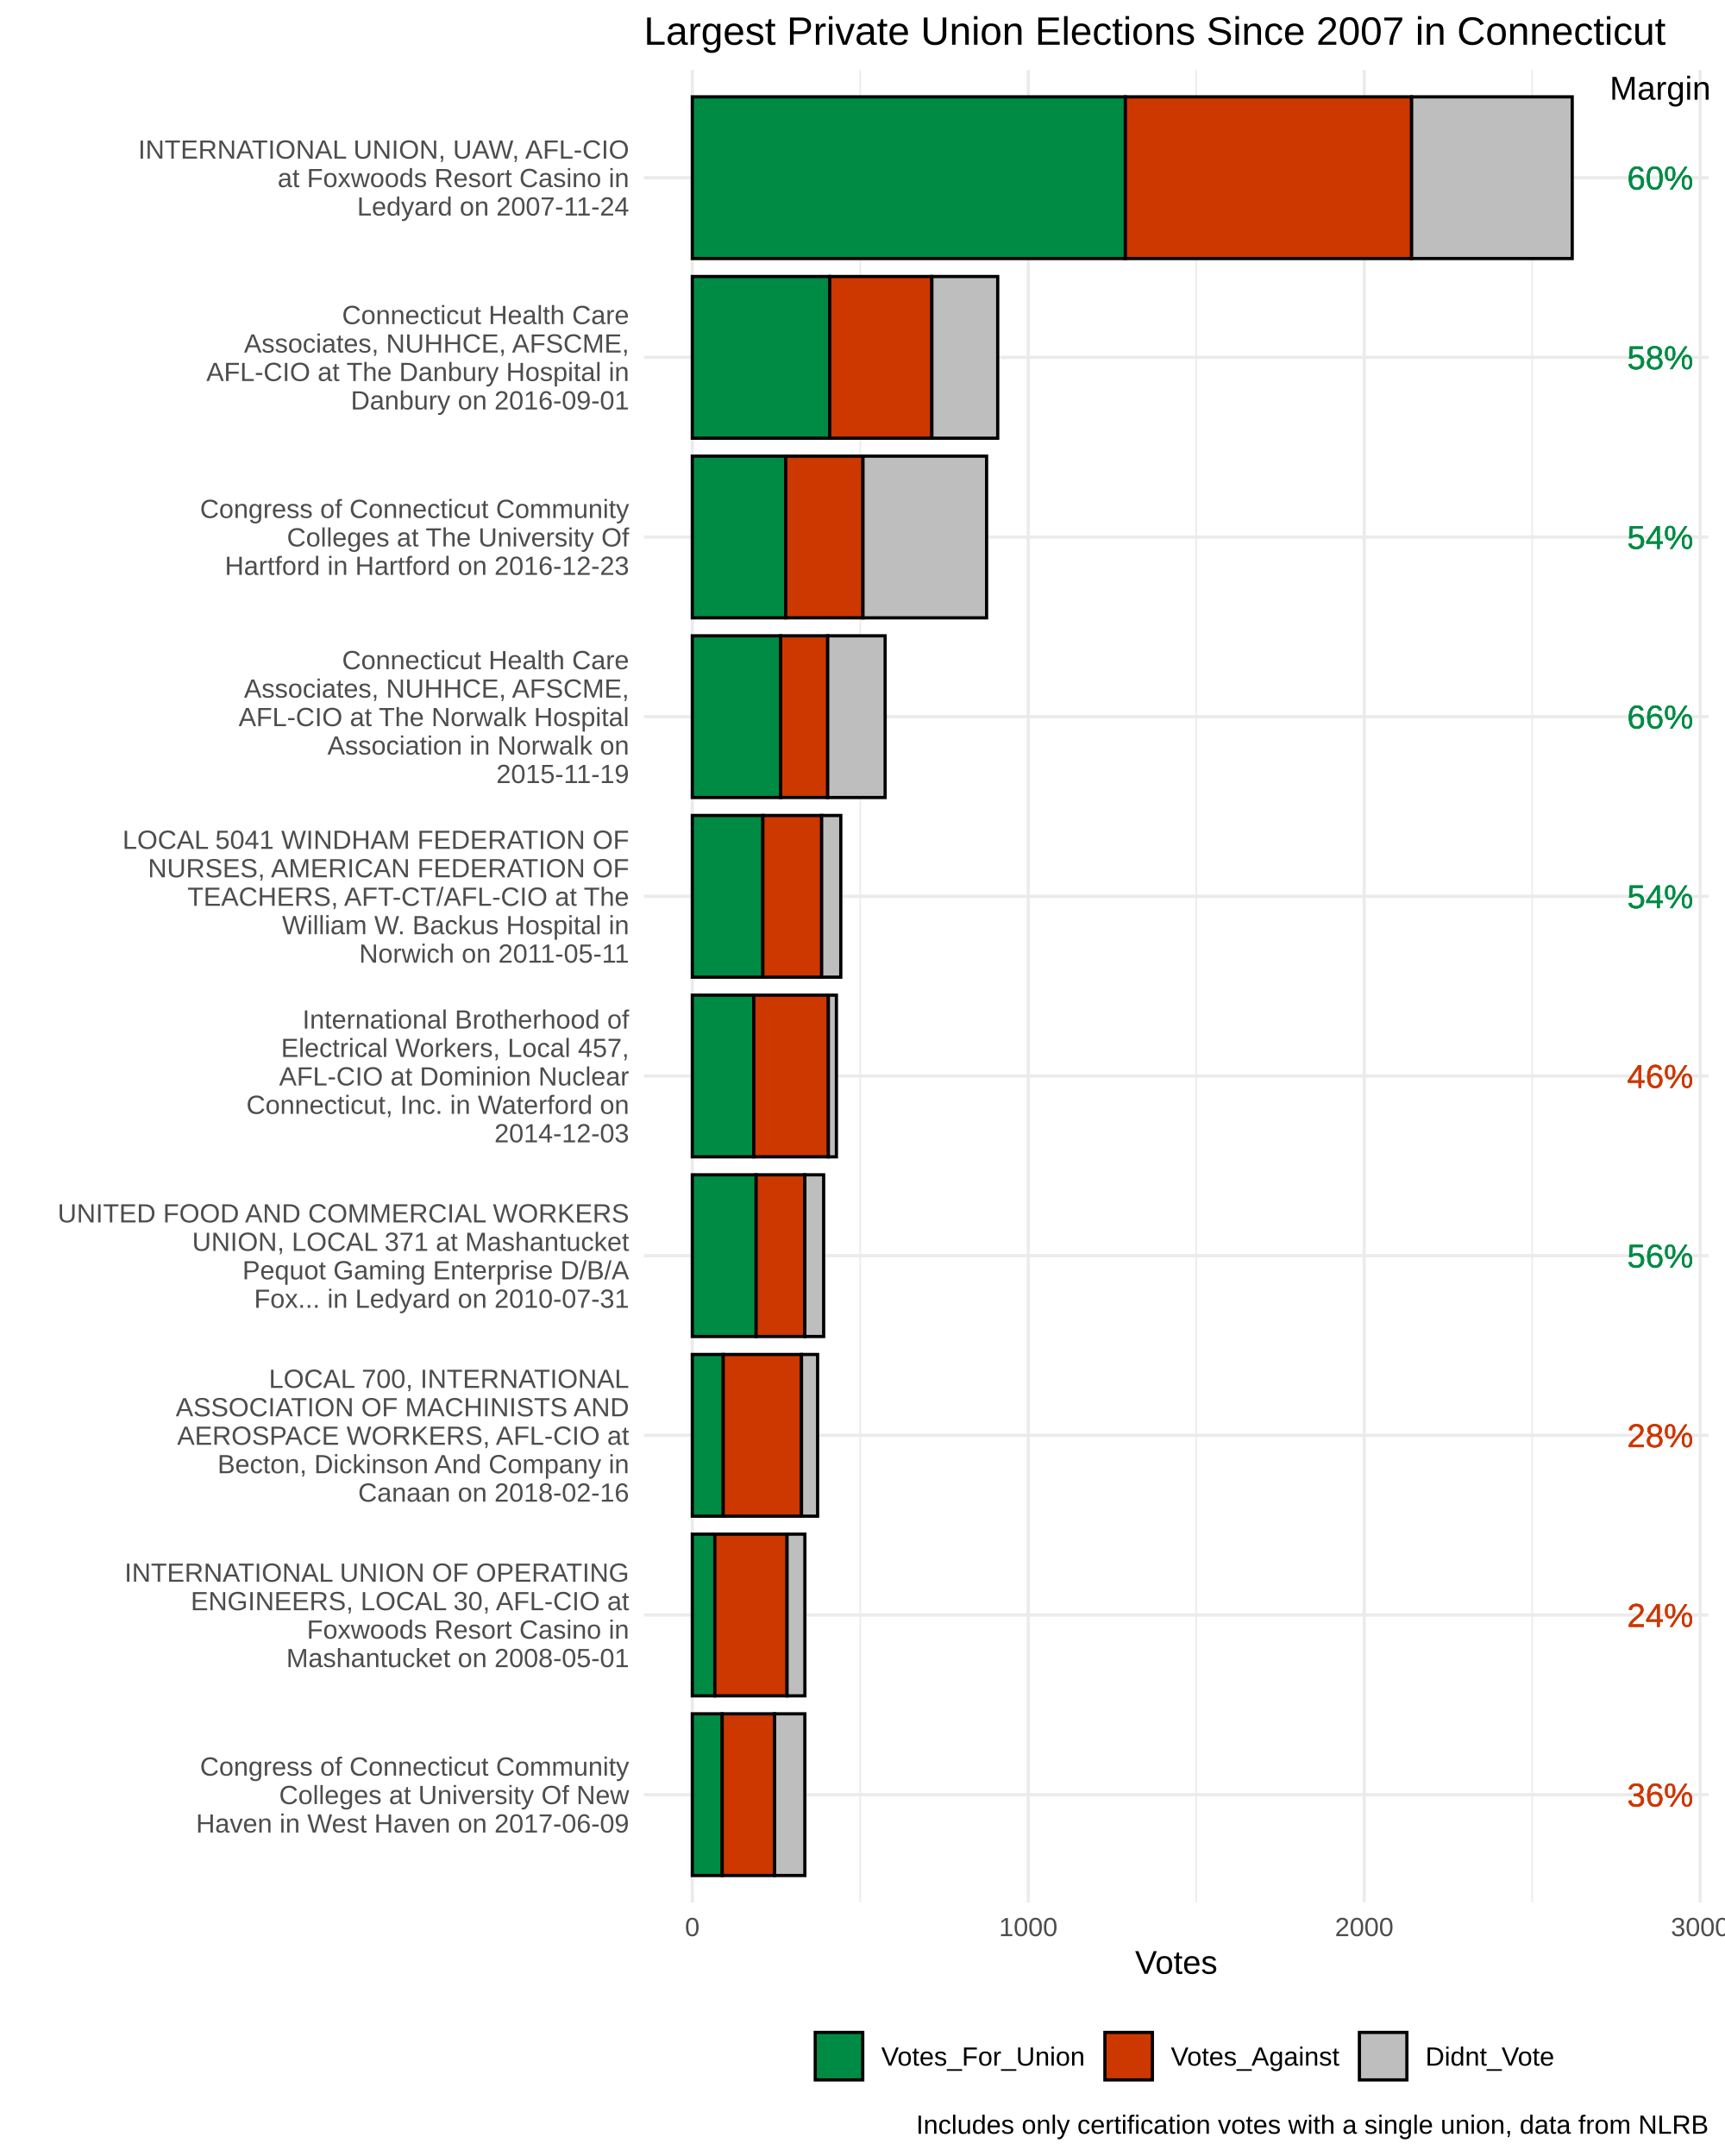
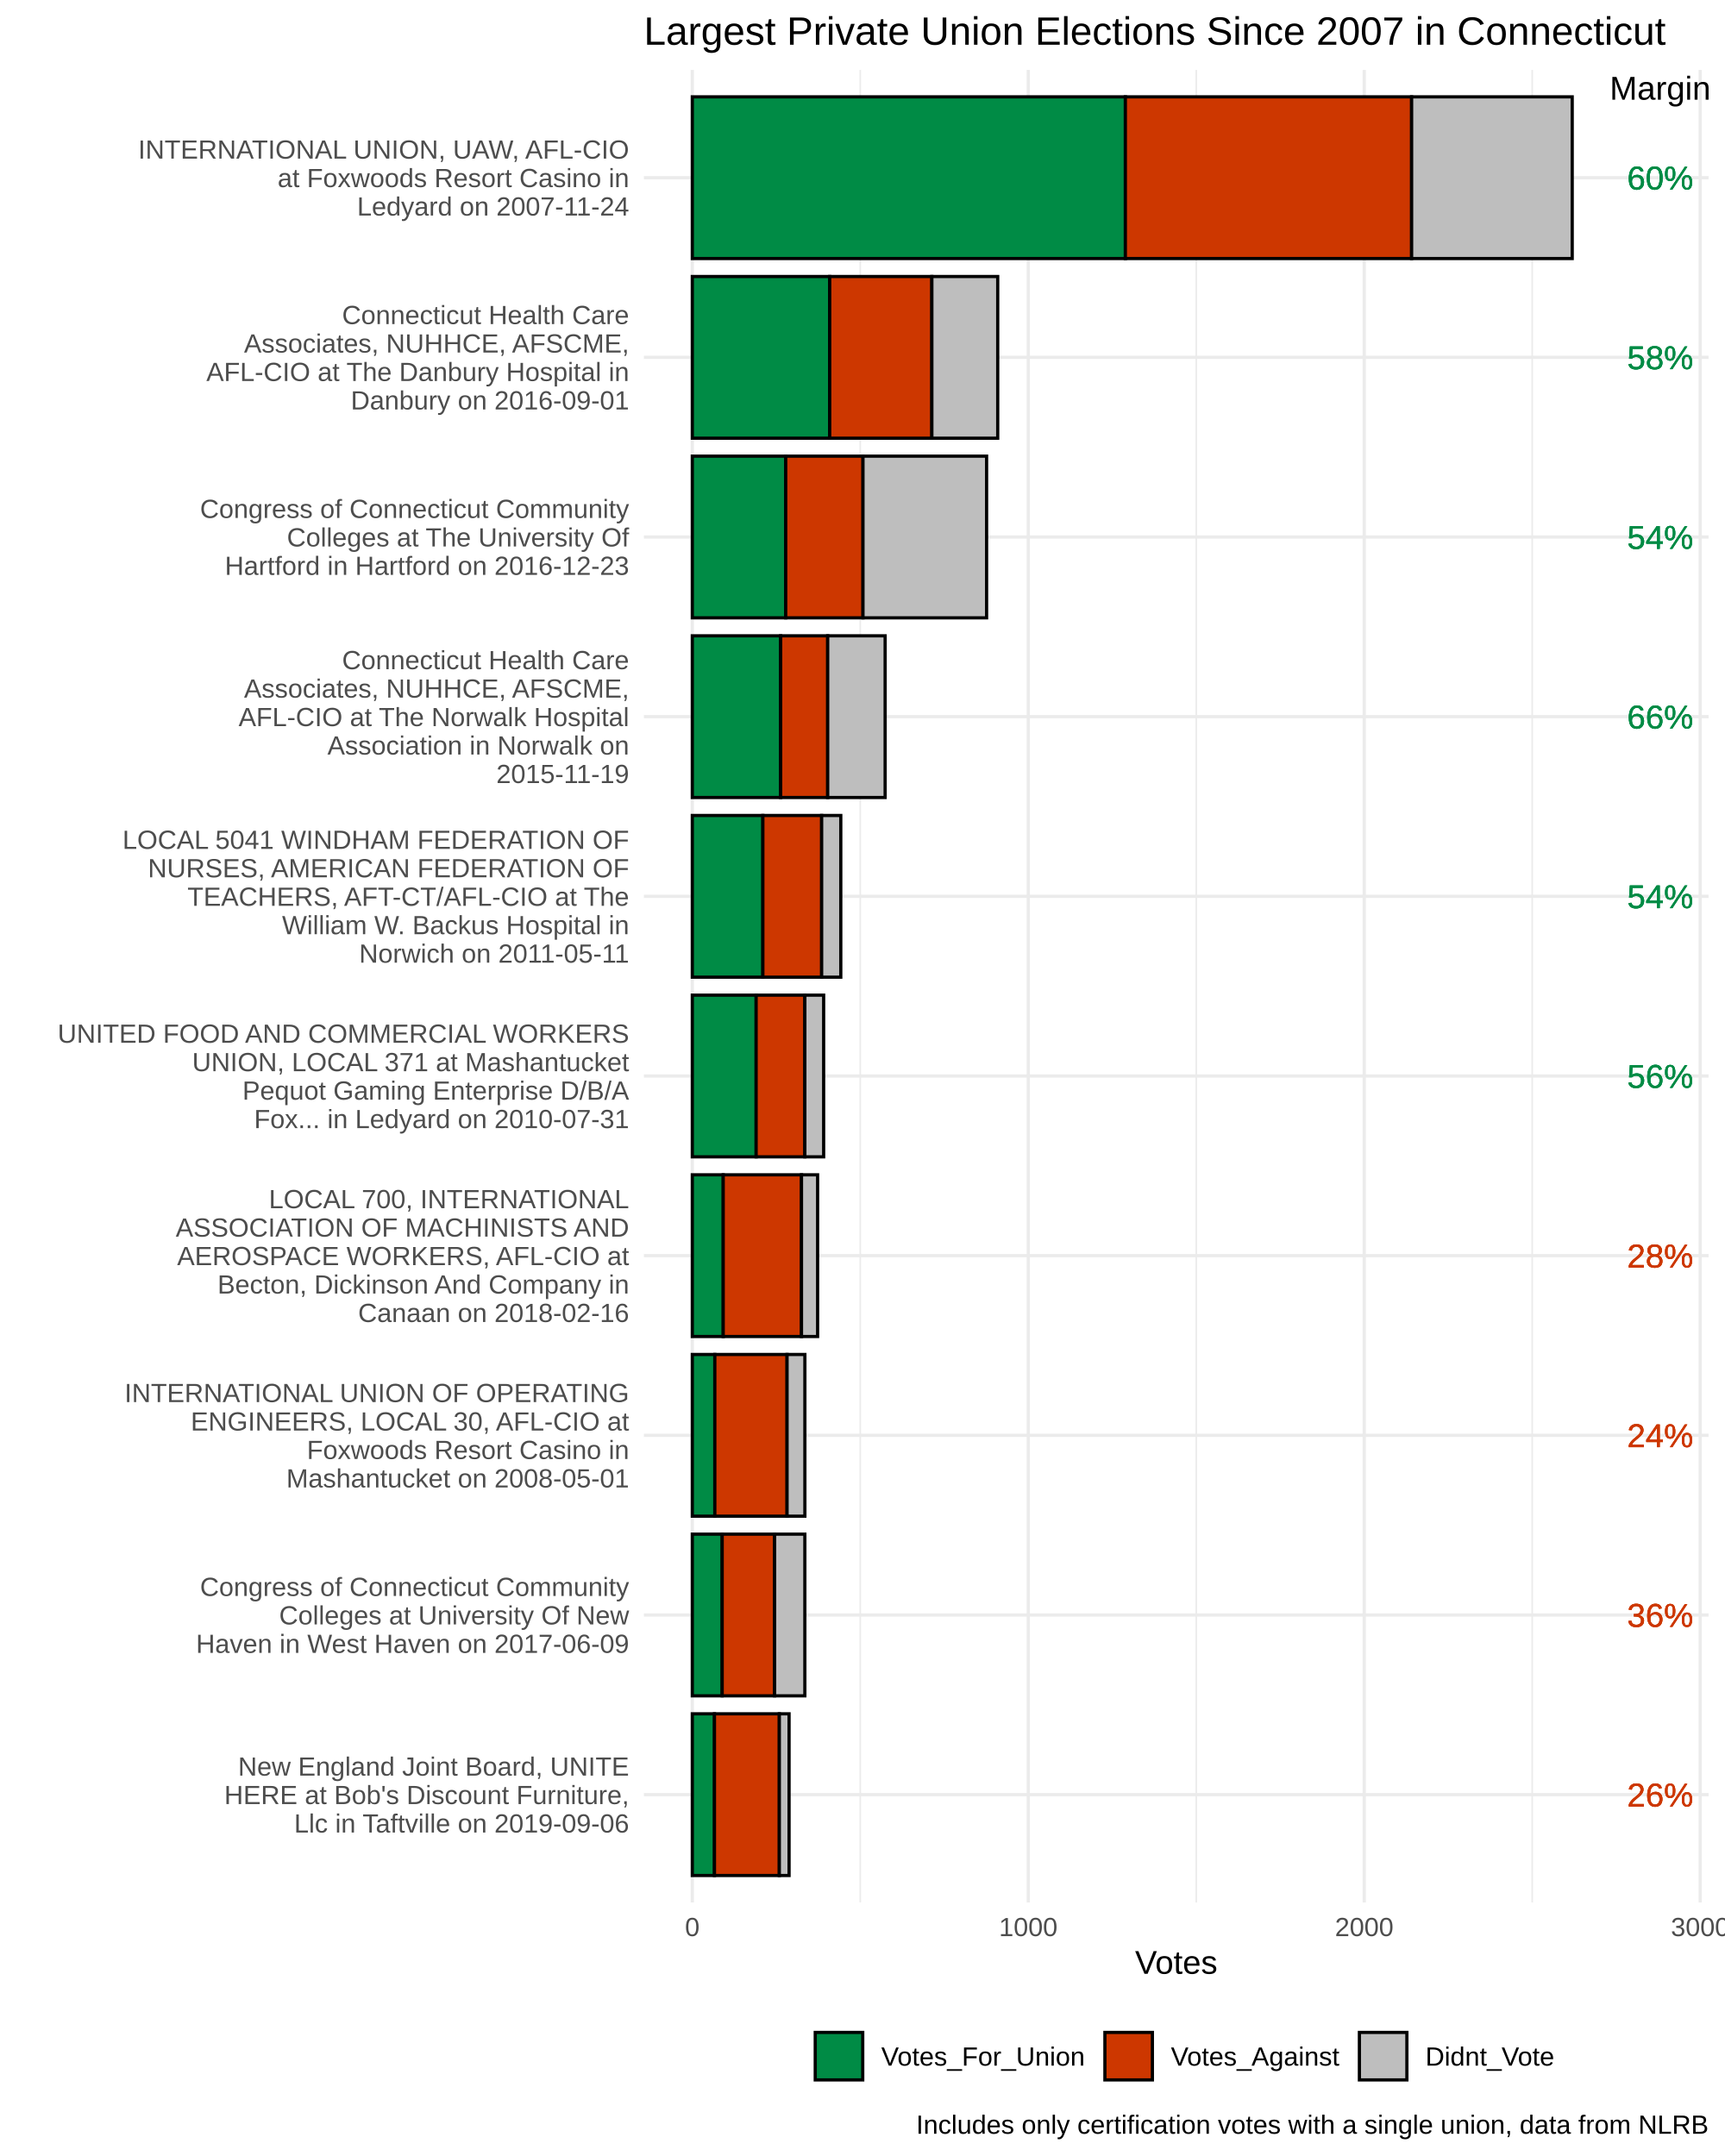
<svg xmlns="http://www.w3.org/2000/svg" class="svglite" width="576.00pt" height="720.00pt" viewBox="0 0 576.00 720.00">
  <defs>
    <style type="text/css">
    .svglite line, .svglite polyline, .svglite polygon, .svglite path, .svglite rect, .svglite circle {
      fill: none;
      stroke: #000000;
      stroke-linecap: round;
      stroke-linejoin: round;
      stroke-miterlimit: 10.00;
    }
  </style>
  </defs>
  <rect width="100%" height="100%" style="stroke: none; fill: #FFFFFF;" />
  <defs>
    <clipPath id="cpMC4wMHw1NzYuMDB8MC4wMHw3MjAuMDA=">
      <rect x="0.00" y="0.00" width="576.00" height="720.00" />
    </clipPath>
  </defs>
  <g clip-path="url(#cpMC4wMHw1NzYuMDB8MC4wMHw3MjAuMDA=)">
</g>
  <defs>
    <clipPath id="cpMjE1LjAxfDU3MC41MnwyMy4zNHw2MzUuMzM=">
      <rect x="215.01" y="23.34" width="355.51" height="611.99" />
    </clipPath>
  </defs>
  <g clip-path="url(#cpMjE1LjAxfDU3MC41MnwyMy4zNHw2MzUuMzM=)">
    <polyline points="287.26,635.33 287.26,23.34 " style="stroke-width: 0.53; stroke: #EBEBEB; stroke-linecap: butt;" />
    <polyline points="399.45,635.33 399.45,23.34 " style="stroke-width: 0.53; stroke: #EBEBEB; stroke-linecap: butt;" />
    <polyline points="511.63,635.33 511.63,23.34 " style="stroke-width: 0.53; stroke: #EBEBEB; stroke-linecap: butt;" />
    <polyline points="215.01,599.33 570.52,599.33 " style="stroke-width: 1.07; stroke: #EBEBEB; stroke-linecap: butt;" />
    <polyline points="215.01,539.33 570.52,539.33 " style="stroke-width: 1.07; stroke: #EBEBEB; stroke-linecap: butt;" />
    <polyline points="215.01,479.33 570.52,479.33 " style="stroke-width: 1.07; stroke: #EBEBEB; stroke-linecap: butt;" />
    <polyline points="215.01,419.33 570.52,419.33 " style="stroke-width: 1.07; stroke: #EBEBEB; stroke-linecap: butt;" />
    <polyline points="215.01,359.33 570.52,359.33 " style="stroke-width: 1.07; stroke: #EBEBEB; stroke-linecap: butt;" />
    <polyline points="215.01,299.33 570.52,299.33 " style="stroke-width: 1.07; stroke: #EBEBEB; stroke-linecap: butt;" />
    <polyline points="215.01,239.33 570.52,239.33 " style="stroke-width: 1.07; stroke: #EBEBEB; stroke-linecap: butt;" />
    <polyline points="215.01,179.33 570.52,179.33 " style="stroke-width: 1.07; stroke: #EBEBEB; stroke-linecap: butt;" />
    <polyline points="215.01,119.33 570.52,119.33 " style="stroke-width: 1.07; stroke: #EBEBEB; stroke-linecap: butt;" />
    <polyline points="215.01,59.34 570.52,59.34 " style="stroke-width: 1.07; stroke: #EBEBEB; stroke-linecap: butt;" />
    <polyline points="231.17,635.33 231.17,23.34 " style="stroke-width: 1.07; stroke: #EBEBEB; stroke-linecap: butt;" />
    <polyline points="343.35,635.33 343.35,23.34 " style="stroke-width: 1.07; stroke: #EBEBEB; stroke-linecap: butt;" />
    <polyline points="455.54,635.33 455.54,23.34 " style="stroke-width: 1.07; stroke: #EBEBEB; stroke-linecap: butt;" />
    <polyline points="567.72,635.33 567.72,23.34 " style="stroke-width: 1.07; stroke: #EBEBEB; stroke-linecap: butt;" />
    <rect x="231.17" y="32.34" width="144.61" height="54.00" style="stroke-width: 1.07; stroke-linecap: square; stroke-linejoin: miter; fill: #008B45;" />
    <rect x="231.17" y="92.34" width="45.88" height="54.00" style="stroke-width: 1.07; stroke-linecap: square; stroke-linejoin: miter; fill: #008B45;" />
    <rect x="231.17" y="152.33" width="31.19" height="54.00" style="stroke-width: 1.07; stroke-linecap: square; stroke-linejoin: miter; fill: #008B45;" />
    <rect x="231.17" y="212.33" width="29.50" height="54.00" style="stroke-width: 1.07; stroke-linecap: square; stroke-linejoin: miter; fill: #008B45;" />
    <rect x="231.17" y="272.33" width="23.56" height="54.00" style="stroke-width: 1.07; stroke-linecap: square; stroke-linejoin: miter; fill: #008B45;" />
-     <rect x="231.17" y="332.33" width="20.53" height="54.00" style="stroke-width: 1.07; stroke-linecap: square; stroke-linejoin: miter; fill: #008B45;" />
-     <rect x="231.17" y="392.33" width="21.32" height="54.00" style="stroke-width: 1.07; stroke-linecap: square; stroke-linejoin: miter; fill: #008B45;" />
-     <rect x="231.17" y="452.33" width="10.32" height="54.00" style="stroke-width: 1.07; stroke-linecap: square; stroke-linejoin: miter; fill: #008B45;" />
-     <rect x="231.17" y="572.33" width="9.98" height="54.00" style="stroke-width: 1.07; stroke-linecap: square; stroke-linejoin: miter; fill: #008B45;" />
-     <rect x="231.17" y="512.33" width="7.52" height="54.00" style="stroke-width: 1.07; stroke-linecap: square; stroke-linejoin: miter; fill: #008B45;" />
+     <rect x="231.17" y="332.33" width="21.32" height="54.00" style="stroke-width: 1.07; stroke-linecap: square; stroke-linejoin: miter; fill: #008B45;" />
+     <rect x="231.17" y="392.33" width="10.32" height="54.00" style="stroke-width: 1.07; stroke-linecap: square; stroke-linejoin: miter; fill: #008B45;" />
+     <rect x="231.17" y="512.33" width="9.98" height="54.00" style="stroke-width: 1.07; stroke-linecap: square; stroke-linejoin: miter; fill: #008B45;" />
+     <rect x="231.17" y="452.33" width="7.52" height="54.00" style="stroke-width: 1.07; stroke-linecap: square; stroke-linejoin: miter; fill: #008B45;" />
+     <rect x="231.17" y="572.33" width="7.40" height="54.00" style="stroke-width: 1.07; stroke-linecap: square; stroke-linejoin: miter; fill: #008B45;" />
    <rect x="375.77" y="32.34" width="95.58" height="54.00" style="stroke-width: 1.07; stroke-linecap: square; stroke-linejoin: miter; fill: #CD3700;" />
    <rect x="277.05" y="92.34" width="34.10" height="54.00" style="stroke-width: 1.07; stroke-linecap: square; stroke-linejoin: miter; fill: #CD3700;" />
    <rect x="262.36" y="152.33" width="25.80" height="54.00" style="stroke-width: 1.07; stroke-linecap: square; stroke-linejoin: miter; fill: #CD3700;" />
    <rect x="260.67" y="212.33" width="15.71" height="54.00" style="stroke-width: 1.07; stroke-linecap: square; stroke-linejoin: miter; fill: #CD3700;" />
    <rect x="254.73" y="272.33" width="19.63" height="54.00" style="stroke-width: 1.07; stroke-linecap: square; stroke-linejoin: miter; fill: #CD3700;" />
-     <rect x="251.70" y="332.33" width="24.90" height="54.00" style="stroke-width: 1.07; stroke-linecap: square; stroke-linejoin: miter; fill: #CD3700;" />
-     <rect x="252.48" y="392.33" width="16.27" height="54.00" style="stroke-width: 1.07; stroke-linecap: square; stroke-linejoin: miter; fill: #CD3700;" />
-     <rect x="241.49" y="452.33" width="26.14" height="54.00" style="stroke-width: 1.07; stroke-linecap: square; stroke-linejoin: miter; fill: #CD3700;" />
-     <rect x="241.15" y="572.33" width="17.50" height="54.00" style="stroke-width: 1.07; stroke-linecap: square; stroke-linejoin: miter; fill: #CD3700;" />
-     <rect x="238.69" y="512.33" width="24.12" height="54.00" style="stroke-width: 1.07; stroke-linecap: square; stroke-linejoin: miter; fill: #CD3700;" />
+     <rect x="252.48" y="332.33" width="16.27" height="54.00" style="stroke-width: 1.07; stroke-linecap: square; stroke-linejoin: miter; fill: #CD3700;" />
+     <rect x="241.49" y="392.33" width="26.14" height="54.00" style="stroke-width: 1.07; stroke-linecap: square; stroke-linejoin: miter; fill: #CD3700;" />
+     <rect x="241.15" y="512.33" width="17.50" height="54.00" style="stroke-width: 1.07; stroke-linecap: square; stroke-linejoin: miter; fill: #CD3700;" />
+     <rect x="238.69" y="452.33" width="24.12" height="54.00" style="stroke-width: 1.07; stroke-linecap: square; stroke-linejoin: miter; fill: #CD3700;" />
+     <rect x="238.57" y="572.33" width="21.65" height="54.00" style="stroke-width: 1.07; stroke-linecap: square; stroke-linejoin: miter; fill: #CD3700;" />
    <rect x="471.36" y="32.34" width="53.62" height="54.00" style="stroke-width: 1.07; stroke-linecap: square; stroke-linejoin: miter; fill: #BEBEBE;" />
    <rect x="311.16" y="92.34" width="21.99" height="54.00" style="stroke-width: 1.07; stroke-linecap: square; stroke-linejoin: miter; fill: #BEBEBE;" />
    <rect x="288.16" y="152.33" width="41.28" height="54.00" style="stroke-width: 1.07; stroke-linecap: square; stroke-linejoin: miter; fill: #BEBEBE;" />
    <rect x="276.38" y="212.33" width="19.18" height="54.00" style="stroke-width: 1.07; stroke-linecap: square; stroke-linejoin: miter; fill: #BEBEBE;" />
    <rect x="274.36" y="272.33" width="6.39" height="54.00" style="stroke-width: 1.07; stroke-linecap: square; stroke-linejoin: miter; fill: #BEBEBE;" />
-     <rect x="276.60" y="332.33" width="2.69" height="54.00" style="stroke-width: 1.07; stroke-linecap: square; stroke-linejoin: miter; fill: #BEBEBE;" />
-     <rect x="268.75" y="392.33" width="6.28" height="54.00" style="stroke-width: 1.07; stroke-linecap: square; stroke-linejoin: miter; fill: #BEBEBE;" />
-     <rect x="267.63" y="452.33" width="5.38" height="54.00" style="stroke-width: 1.07; stroke-linecap: square; stroke-linejoin: miter; fill: #BEBEBE;" />
-     <rect x="258.65" y="572.33" width="10.10" height="54.00" style="stroke-width: 1.07; stroke-linecap: square; stroke-linejoin: miter; fill: #BEBEBE;" />
-     <rect x="262.81" y="512.33" width="5.95" height="54.00" style="stroke-width: 1.07; stroke-linecap: square; stroke-linejoin: miter; fill: #BEBEBE;" />
+     <rect x="268.75" y="332.33" width="6.28" height="54.00" style="stroke-width: 1.07; stroke-linecap: square; stroke-linejoin: miter; fill: #BEBEBE;" />
+     <rect x="267.63" y="392.33" width="5.38" height="54.00" style="stroke-width: 1.07; stroke-linecap: square; stroke-linejoin: miter; fill: #BEBEBE;" />
+     <rect x="258.65" y="512.33" width="10.10" height="54.00" style="stroke-width: 1.07; stroke-linecap: square; stroke-linejoin: miter; fill: #BEBEBE;" />
+     <rect x="262.81" y="452.33" width="5.95" height="54.00" style="stroke-width: 1.07; stroke-linecap: square; stroke-linejoin: miter; fill: #BEBEBE;" />
+     <rect x="260.23" y="572.33" width="3.25" height="54.00" style="stroke-width: 1.07; stroke-linecap: square; stroke-linejoin: miter; fill: #BEBEBE;" />
    <text x="554.36" y="63.29" text-anchor="middle" style="font-size: 11.04px; fill: #008B45; font-family: Arial;" textLength="22.08px" lengthAdjust="spacingAndGlyphs">60%</text>
    <text x="554.36" y="123.29" text-anchor="middle" style="font-size: 11.04px; fill: #008B45; font-family: Arial;" textLength="22.08px" lengthAdjust="spacingAndGlyphs">58%</text>
    <text x="554.36" y="183.29" text-anchor="middle" style="font-size: 11.04px; fill: #008B45; font-family: Arial;" textLength="22.08px" lengthAdjust="spacingAndGlyphs">54%</text>
    <text x="554.36" y="243.29" text-anchor="middle" style="font-size: 11.04px; fill: #008B45; font-family: Arial;" textLength="22.08px" lengthAdjust="spacingAndGlyphs">66%</text>
    <text x="554.36" y="303.29" text-anchor="middle" style="font-size: 11.04px; fill: #008B45; font-family: Arial;" textLength="22.08px" lengthAdjust="spacingAndGlyphs">54%</text>
-     <text x="554.36" y="363.29" text-anchor="middle" style="font-size: 11.04px; fill: #CD3700; font-family: Arial;" textLength="22.08px" lengthAdjust="spacingAndGlyphs">46%</text>
-     <text x="554.36" y="423.29" text-anchor="middle" style="font-size: 11.04px; fill: #008B45; font-family: Arial;" textLength="22.08px" lengthAdjust="spacingAndGlyphs">56%</text>
-     <text x="554.36" y="483.29" text-anchor="middle" style="font-size: 11.04px; fill: #CD3700; font-family: Arial;" textLength="22.08px" lengthAdjust="spacingAndGlyphs">28%</text>
-     <text x="554.36" y="603.29" text-anchor="middle" style="font-size: 11.04px; fill: #CD3700; font-family: Arial;" textLength="22.08px" lengthAdjust="spacingAndGlyphs">36%</text>
-     <text x="554.36" y="543.29" text-anchor="middle" style="font-size: 11.04px; fill: #CD3700; font-family: Arial;" textLength="22.08px" lengthAdjust="spacingAndGlyphs">24%</text>
+     <text x="554.36" y="363.29" text-anchor="middle" style="font-size: 11.04px; fill: #008B45; font-family: Arial;" textLength="22.08px" lengthAdjust="spacingAndGlyphs">56%</text>
+     <text x="554.36" y="423.29" text-anchor="middle" style="font-size: 11.04px; fill: #CD3700; font-family: Arial;" textLength="22.08px" lengthAdjust="spacingAndGlyphs">28%</text>
+     <text x="554.36" y="543.29" text-anchor="middle" style="font-size: 11.04px; fill: #CD3700; font-family: Arial;" textLength="22.08px" lengthAdjust="spacingAndGlyphs">36%</text>
+     <text x="554.36" y="483.29" text-anchor="middle" style="font-size: 11.04px; fill: #CD3700; font-family: Arial;" textLength="22.08px" lengthAdjust="spacingAndGlyphs">24%</text>
+     <text x="554.36" y="603.29" text-anchor="middle" style="font-size: 11.04px; fill: #CD3700; font-family: Arial;" textLength="22.08px" lengthAdjust="spacingAndGlyphs">26%</text>
    <text x="554.36" y="63.29" text-anchor="middle" style="font-size: 11.04px; fill: #008B45; font-family: Arial;" textLength="22.08px" lengthAdjust="spacingAndGlyphs">60%</text>
    <text x="554.36" y="123.29" text-anchor="middle" style="font-size: 11.04px; fill: #008B45; font-family: Arial;" textLength="22.08px" lengthAdjust="spacingAndGlyphs">58%</text>
    <text x="554.36" y="183.29" text-anchor="middle" style="font-size: 11.04px; fill: #008B45; font-family: Arial;" textLength="22.08px" lengthAdjust="spacingAndGlyphs">54%</text>
    <text x="554.36" y="243.29" text-anchor="middle" style="font-size: 11.04px; fill: #008B45; font-family: Arial;" textLength="22.08px" lengthAdjust="spacingAndGlyphs">66%</text>
    <text x="554.36" y="303.29" text-anchor="middle" style="font-size: 11.04px; fill: #008B45; font-family: Arial;" textLength="22.08px" lengthAdjust="spacingAndGlyphs">54%</text>
-     <text x="554.36" y="363.29" text-anchor="middle" style="font-size: 11.04px; fill: #CD3700; font-family: Arial;" textLength="22.08px" lengthAdjust="spacingAndGlyphs">46%</text>
-     <text x="554.36" y="423.29" text-anchor="middle" style="font-size: 11.04px; fill: #008B45; font-family: Arial;" textLength="22.08px" lengthAdjust="spacingAndGlyphs">56%</text>
-     <text x="554.36" y="483.29" text-anchor="middle" style="font-size: 11.04px; fill: #CD3700; font-family: Arial;" textLength="22.08px" lengthAdjust="spacingAndGlyphs">28%</text>
-     <text x="554.36" y="603.29" text-anchor="middle" style="font-size: 11.04px; fill: #CD3700; font-family: Arial;" textLength="22.08px" lengthAdjust="spacingAndGlyphs">36%</text>
-     <text x="554.36" y="543.29" text-anchor="middle" style="font-size: 11.04px; fill: #CD3700; font-family: Arial;" textLength="22.08px" lengthAdjust="spacingAndGlyphs">24%</text>
+     <text x="554.36" y="363.29" text-anchor="middle" style="font-size: 11.04px; fill: #008B45; font-family: Arial;" textLength="22.08px" lengthAdjust="spacingAndGlyphs">56%</text>
+     <text x="554.36" y="423.29" text-anchor="middle" style="font-size: 11.04px; fill: #CD3700; font-family: Arial;" textLength="22.08px" lengthAdjust="spacingAndGlyphs">28%</text>
+     <text x="554.36" y="543.29" text-anchor="middle" style="font-size: 11.04px; fill: #CD3700; font-family: Arial;" textLength="22.08px" lengthAdjust="spacingAndGlyphs">36%</text>
+     <text x="554.36" y="483.29" text-anchor="middle" style="font-size: 11.04px; fill: #CD3700; font-family: Arial;" textLength="22.08px" lengthAdjust="spacingAndGlyphs">24%</text>
+     <text x="554.36" y="603.29" text-anchor="middle" style="font-size: 11.04px; fill: #CD3700; font-family: Arial;" textLength="22.08px" lengthAdjust="spacingAndGlyphs">26%</text>
    <text x="554.36" y="63.29" text-anchor="middle" style="font-size: 11.04px; fill: #008B45; font-family: Arial;" textLength="22.08px" lengthAdjust="spacingAndGlyphs">60%</text>
    <text x="554.36" y="123.29" text-anchor="middle" style="font-size: 11.04px; fill: #008B45; font-family: Arial;" textLength="22.08px" lengthAdjust="spacingAndGlyphs">58%</text>
    <text x="554.36" y="183.29" text-anchor="middle" style="font-size: 11.04px; fill: #008B45; font-family: Arial;" textLength="22.08px" lengthAdjust="spacingAndGlyphs">54%</text>
    <text x="554.36" y="243.29" text-anchor="middle" style="font-size: 11.04px; fill: #008B45; font-family: Arial;" textLength="22.08px" lengthAdjust="spacingAndGlyphs">66%</text>
    <text x="554.36" y="303.29" text-anchor="middle" style="font-size: 11.04px; fill: #008B45; font-family: Arial;" textLength="22.08px" lengthAdjust="spacingAndGlyphs">54%</text>
-     <text x="554.36" y="363.29" text-anchor="middle" style="font-size: 11.04px; fill: #CD3700; font-family: Arial;" textLength="22.08px" lengthAdjust="spacingAndGlyphs">46%</text>
-     <text x="554.36" y="423.29" text-anchor="middle" style="font-size: 11.04px; fill: #008B45; font-family: Arial;" textLength="22.08px" lengthAdjust="spacingAndGlyphs">56%</text>
-     <text x="554.36" y="483.29" text-anchor="middle" style="font-size: 11.04px; fill: #CD3700; font-family: Arial;" textLength="22.08px" lengthAdjust="spacingAndGlyphs">28%</text>
-     <text x="554.36" y="603.29" text-anchor="middle" style="font-size: 11.04px; fill: #CD3700; font-family: Arial;" textLength="22.08px" lengthAdjust="spacingAndGlyphs">36%</text>
-     <text x="554.36" y="543.29" text-anchor="middle" style="font-size: 11.04px; fill: #CD3700; font-family: Arial;" textLength="22.08px" lengthAdjust="spacingAndGlyphs">24%</text>
+     <text x="554.36" y="363.29" text-anchor="middle" style="font-size: 11.04px; fill: #008B45; font-family: Arial;" textLength="22.08px" lengthAdjust="spacingAndGlyphs">56%</text>
+     <text x="554.36" y="423.29" text-anchor="middle" style="font-size: 11.04px; fill: #CD3700; font-family: Arial;" textLength="22.08px" lengthAdjust="spacingAndGlyphs">28%</text>
+     <text x="554.36" y="543.29" text-anchor="middle" style="font-size: 11.04px; fill: #CD3700; font-family: Arial;" textLength="22.08px" lengthAdjust="spacingAndGlyphs">36%</text>
+     <text x="554.36" y="483.29" text-anchor="middle" style="font-size: 11.04px; fill: #CD3700; font-family: Arial;" textLength="22.08px" lengthAdjust="spacingAndGlyphs">24%</text>
+     <text x="554.36" y="603.29" text-anchor="middle" style="font-size: 11.04px; fill: #CD3700; font-family: Arial;" textLength="22.08px" lengthAdjust="spacingAndGlyphs">26%</text>
    <text x="554.36" y="33.29" text-anchor="middle" style="font-size: 11.04px; font-family: Arial;" textLength="33.71px" lengthAdjust="spacingAndGlyphs">Margin</text>
  </g>
  <g clip-path="url(#cpMC4wMHw1NzYuMDB8MC4wMHw3MjAuMDA=)">
-     <text x="210.08" y="592.98" text-anchor="end" style="font-size: 8.80px; fill: #4D4D4D; font-family: Arial;" textLength="143.27px" lengthAdjust="spacingAndGlyphs">Congress of Connecticut Community</text>
-     <text x="210.08" y="602.48" text-anchor="end" style="font-size: 8.80px; fill: #4D4D4D; font-family: Arial;" textLength="116.83px" lengthAdjust="spacingAndGlyphs">Colleges at University Of New</text>
-     <text x="210.08" y="611.99" text-anchor="end" style="font-size: 8.80px; fill: #4D4D4D; font-family: Arial;" textLength="144.78px" lengthAdjust="spacingAndGlyphs">Haven in West Haven on 2017-06-09</text>
-     <text x="210.08" y="528.23" text-anchor="end" style="font-size: 8.80px; fill: #4D4D4D; font-family: Arial;" textLength="170.03px" lengthAdjust="spacingAndGlyphs">INTERNATIONAL UNION OF OPERATING</text>
-     <text x="210.08" y="537.73" text-anchor="end" style="font-size: 8.80px; fill: #4D4D4D; font-family: Arial;" textLength="147.12px" lengthAdjust="spacingAndGlyphs">ENGINEERS, LOCAL 30, AFL-CIO at</text>
-     <text x="210.08" y="547.24" text-anchor="end" style="font-size: 8.80px; fill: #4D4D4D; font-family: Arial;" textLength="107.58px" lengthAdjust="spacingAndGlyphs">Foxwoods Resort Casino in</text>
-     <text x="210.08" y="556.74" text-anchor="end" style="font-size: 8.80px; fill: #4D4D4D; font-family: Arial;" textLength="114.49px" lengthAdjust="spacingAndGlyphs">Mashantucket on 2008-05-01</text>
-     <text x="210.08" y="463.48" text-anchor="end" style="font-size: 8.80px; fill: #4D4D4D; font-family: Arial;" textLength="121.23px" lengthAdjust="spacingAndGlyphs">LOCAL 700, INTERNATIONAL</text>
-     <text x="210.08" y="472.98" text-anchor="end" style="font-size: 8.80px; fill: #4D4D4D; font-family: Arial;" textLength="152.45px" lengthAdjust="spacingAndGlyphs">ASSOCIATION OF MACHINISTS AND</text>
-     <text x="210.08" y="482.49" text-anchor="end" style="font-size: 8.80px; fill: #4D4D4D; font-family: Arial;" textLength="151.99px" lengthAdjust="spacingAndGlyphs">AEROSPACE WORKERS, AFL-CIO at</text>
-     <text x="210.08" y="491.99" text-anchor="end" style="font-size: 8.80px; fill: #4D4D4D; font-family: Arial;" textLength="137.91px" lengthAdjust="spacingAndGlyphs">Becton, Dickinson And Company in</text>
-     <text x="210.08" y="501.49" text-anchor="end" style="font-size: 8.80px; fill: #4D4D4D; font-family: Arial;" textLength="90.53px" lengthAdjust="spacingAndGlyphs">Canaan on 2018-02-16</text>
-     <text x="210.08" y="408.23" text-anchor="end" style="font-size: 8.80px; fill: #4D4D4D; font-family: Arial;" textLength="191.53px" lengthAdjust="spacingAndGlyphs">UNITED FOOD AND COMMERCIAL WORKERS</text>
-     <text x="210.08" y="417.73" text-anchor="end" style="font-size: 8.80px; fill: #4D4D4D; font-family: Arial;" textLength="146.20px" lengthAdjust="spacingAndGlyphs">UNION, LOCAL 371 at Mashantucket</text>
-     <text x="210.08" y="427.24" text-anchor="end" style="font-size: 8.80px; fill: #4D4D4D; font-family: Arial;" textLength="129.10px" lengthAdjust="spacingAndGlyphs">Pequot Gaming Enterprise D/B/A</text>
-     <text x="210.08" y="436.74" text-anchor="end" style="font-size: 8.80px; fill: #4D4D4D; font-family: Arial;" textLength="125.23px" lengthAdjust="spacingAndGlyphs">Fox... in Ledyard on 2010-07-31</text>
-     <text x="210.08" y="343.48" text-anchor="end" style="font-size: 8.80px; fill: #4D4D4D; font-family: Arial;" textLength="109.09px" lengthAdjust="spacingAndGlyphs">International Brotherhood of</text>
-     <text x="210.08" y="352.98" text-anchor="end" style="font-size: 8.80px; fill: #4D4D4D; font-family: Arial;" textLength="116.37px" lengthAdjust="spacingAndGlyphs">Electrical Workers, Local 457,</text>
-     <text x="210.08" y="362.49" text-anchor="end" style="font-size: 8.80px; fill: #4D4D4D; font-family: Arial;" textLength="116.84px" lengthAdjust="spacingAndGlyphs">AFL-CIO at Dominion Nuclear</text>
-     <text x="210.08" y="371.99" text-anchor="end" style="font-size: 8.80px; fill: #4D4D4D; font-family: Arial;" textLength="128.11px" lengthAdjust="spacingAndGlyphs">Connecticut, Inc. in Waterford on</text>
-     <text x="210.08" y="381.49" text-anchor="end" style="font-size: 8.80px; fill: #4D4D4D; font-family: Arial;" textLength="45.03px" lengthAdjust="spacingAndGlyphs">2014-12-03</text>
+     <text x="210.08" y="592.98" text-anchor="end" style="font-size: 8.80px; fill: #4D4D4D; font-family: Arial;" textLength="130.55px" lengthAdjust="spacingAndGlyphs">New England Joint Board, UNITE</text>
+     <text x="210.08" y="602.48" text-anchor="end" style="font-size: 8.80px; fill: #4D4D4D; font-family: Arial;" textLength="135.15px" lengthAdjust="spacingAndGlyphs">HERE at Bob's Discount Furniture,</text>
+     <text x="210.08" y="611.99" text-anchor="end" style="font-size: 8.80px; fill: #4D4D4D; font-family: Arial;" textLength="112.98px" lengthAdjust="spacingAndGlyphs">Llc in Taftville on 2019-09-06</text>
+     <text x="210.08" y="532.98" text-anchor="end" style="font-size: 8.80px; fill: #4D4D4D; font-family: Arial;" textLength="143.27px" lengthAdjust="spacingAndGlyphs">Congress of Connecticut Community</text>
+     <text x="210.08" y="542.48" text-anchor="end" style="font-size: 8.80px; fill: #4D4D4D; font-family: Arial;" textLength="116.83px" lengthAdjust="spacingAndGlyphs">Colleges at University Of New</text>
+     <text x="210.08" y="551.99" text-anchor="end" style="font-size: 8.80px; fill: #4D4D4D; font-family: Arial;" textLength="144.78px" lengthAdjust="spacingAndGlyphs">Haven in West Haven on 2017-06-09</text>
+     <text x="210.08" y="468.23" text-anchor="end" style="font-size: 8.80px; fill: #4D4D4D; font-family: Arial;" textLength="170.03px" lengthAdjust="spacingAndGlyphs">INTERNATIONAL UNION OF OPERATING</text>
+     <text x="210.08" y="477.73" text-anchor="end" style="font-size: 8.80px; fill: #4D4D4D; font-family: Arial;" textLength="147.12px" lengthAdjust="spacingAndGlyphs">ENGINEERS, LOCAL 30, AFL-CIO at</text>
+     <text x="210.08" y="487.24" text-anchor="end" style="font-size: 8.80px; fill: #4D4D4D; font-family: Arial;" textLength="107.58px" lengthAdjust="spacingAndGlyphs">Foxwoods Resort Casino in</text>
+     <text x="210.08" y="496.74" text-anchor="end" style="font-size: 8.80px; fill: #4D4D4D; font-family: Arial;" textLength="114.49px" lengthAdjust="spacingAndGlyphs">Mashantucket on 2008-05-01</text>
+     <text x="210.08" y="403.48" text-anchor="end" style="font-size: 8.80px; fill: #4D4D4D; font-family: Arial;" textLength="121.23px" lengthAdjust="spacingAndGlyphs">LOCAL 700, INTERNATIONAL</text>
+     <text x="210.08" y="412.98" text-anchor="end" style="font-size: 8.80px; fill: #4D4D4D; font-family: Arial;" textLength="152.45px" lengthAdjust="spacingAndGlyphs">ASSOCIATION OF MACHINISTS AND</text>
+     <text x="210.08" y="422.49" text-anchor="end" style="font-size: 8.80px; fill: #4D4D4D; font-family: Arial;" textLength="151.99px" lengthAdjust="spacingAndGlyphs">AEROSPACE WORKERS, AFL-CIO at</text>
+     <text x="210.08" y="431.99" text-anchor="end" style="font-size: 8.80px; fill: #4D4D4D; font-family: Arial;" textLength="137.91px" lengthAdjust="spacingAndGlyphs">Becton, Dickinson And Company in</text>
+     <text x="210.08" y="441.49" text-anchor="end" style="font-size: 8.80px; fill: #4D4D4D; font-family: Arial;" textLength="90.53px" lengthAdjust="spacingAndGlyphs">Canaan on 2018-02-16</text>
+     <text x="210.08" y="348.23" text-anchor="end" style="font-size: 8.80px; fill: #4D4D4D; font-family: Arial;" textLength="191.53px" lengthAdjust="spacingAndGlyphs">UNITED FOOD AND COMMERCIAL WORKERS</text>
+     <text x="210.08" y="357.73" text-anchor="end" style="font-size: 8.80px; fill: #4D4D4D; font-family: Arial;" textLength="146.20px" lengthAdjust="spacingAndGlyphs">UNION, LOCAL 371 at Mashantucket</text>
+     <text x="210.08" y="367.24" text-anchor="end" style="font-size: 8.80px; fill: #4D4D4D; font-family: Arial;" textLength="129.10px" lengthAdjust="spacingAndGlyphs">Pequot Gaming Enterprise D/B/A</text>
+     <text x="210.08" y="376.74" text-anchor="end" style="font-size: 8.80px; fill: #4D4D4D; font-family: Arial;" textLength="125.23px" lengthAdjust="spacingAndGlyphs">Fox... in Ledyard on 2010-07-31</text>
    <text x="210.08" y="283.48" text-anchor="end" style="font-size: 8.80px; fill: #4D4D4D; font-family: Arial;" textLength="170.08px" lengthAdjust="spacingAndGlyphs">LOCAL 5041 WINDHAM FEDERATION OF</text>
    <text x="210.08" y="292.98" text-anchor="end" style="font-size: 8.80px; fill: #4D4D4D; font-family: Arial;" textLength="161.73px" lengthAdjust="spacingAndGlyphs">NURSES, AMERICAN FEDERATION OF</text>
    <text x="210.08" y="302.49" text-anchor="end" style="font-size: 8.80px; fill: #4D4D4D; font-family: Arial;" textLength="148.56px" lengthAdjust="spacingAndGlyphs">TEACHERS, AFT-CT/AFL-CIO at The</text>
    <text x="210.08" y="311.99" text-anchor="end" style="font-size: 8.80px; fill: #4D4D4D; font-family: Arial;" textLength="116.32px" lengthAdjust="spacingAndGlyphs">William W. Backus Hospital in</text>
    <text x="210.08" y="321.49" text-anchor="end" style="font-size: 8.80px; fill: #4D4D4D; font-family: Arial;" textLength="91.48px" lengthAdjust="spacingAndGlyphs">Norwich on 2011-05-11</text>
    <text x="210.08" y="223.48" text-anchor="end" style="font-size: 8.80px; fill: #4D4D4D; font-family: Arial;" textLength="95.85px" lengthAdjust="spacingAndGlyphs">Connecticut Health Care</text>
    <text x="210.08" y="232.98" text-anchor="end" style="font-size: 8.80px; fill: #4D4D4D; font-family: Arial;" textLength="129.02px" lengthAdjust="spacingAndGlyphs">Associates, NUHHCE, AFSCME,</text>
    <text x="210.08" y="242.49" text-anchor="end" style="font-size: 8.80px; fill: #4D4D4D; font-family: Arial;" textLength="130.51px" lengthAdjust="spacingAndGlyphs">AFL-CIO at The Norwalk Hospital</text>
    <text x="210.08" y="251.99" text-anchor="end" style="font-size: 8.80px; fill: #4D4D4D; font-family: Arial;" textLength="100.73px" lengthAdjust="spacingAndGlyphs">Association in Norwalk on</text>
    <text x="210.08" y="261.50" text-anchor="end" style="font-size: 8.80px; fill: #4D4D4D; font-family: Arial;" textLength="45.03px" lengthAdjust="spacingAndGlyphs">2015-11-19</text>
    <text x="210.08" y="172.98" text-anchor="end" style="font-size: 8.80px; fill: #4D4D4D; font-family: Arial;" textLength="143.27px" lengthAdjust="spacingAndGlyphs">Congress of Connecticut Community</text>
    <text x="210.08" y="182.49" text-anchor="end" style="font-size: 8.80px; fill: #4D4D4D; font-family: Arial;" textLength="114.39px" lengthAdjust="spacingAndGlyphs">Colleges at The University Of</text>
    <text x="210.08" y="191.99" text-anchor="end" style="font-size: 8.80px; fill: #4D4D4D; font-family: Arial;" textLength="134.99px" lengthAdjust="spacingAndGlyphs">Hartford in Hartford on 2016-12-23</text>
    <text x="210.08" y="108.23" text-anchor="end" style="font-size: 8.80px; fill: #4D4D4D; font-family: Arial;" textLength="95.85px" lengthAdjust="spacingAndGlyphs">Connecticut Health Care</text>
    <text x="210.08" y="117.74" text-anchor="end" style="font-size: 8.80px; fill: #4D4D4D; font-family: Arial;" textLength="129.02px" lengthAdjust="spacingAndGlyphs">Associates, NUHHCE, AFSCME,</text>
    <text x="210.08" y="127.24" text-anchor="end" style="font-size: 8.80px; fill: #4D4D4D; font-family: Arial;" textLength="141.29px" lengthAdjust="spacingAndGlyphs">AFL-CIO at The Danbury Hospital in</text>
    <text x="210.08" y="136.74" text-anchor="end" style="font-size: 8.80px; fill: #4D4D4D; font-family: Arial;" textLength="92.97px" lengthAdjust="spacingAndGlyphs">Danbury on 2016-09-01</text>
    <text x="210.08" y="52.98" text-anchor="end" style="font-size: 8.80px; fill: #4D4D4D; font-family: Arial;" textLength="166.12px" lengthAdjust="spacingAndGlyphs">INTERNATIONAL UNION, UAW, AFL-CIO</text>
    <text x="210.08" y="62.49" text-anchor="end" style="font-size: 8.80px; fill: #4D4D4D; font-family: Arial;" textLength="117.35px" lengthAdjust="spacingAndGlyphs">at Foxwoods Resort Casino in</text>
    <text x="210.08" y="71.99" text-anchor="end" style="font-size: 8.80px; fill: #4D4D4D; font-family: Arial;" textLength="91.51px" lengthAdjust="spacingAndGlyphs">Ledyard on 2007-11-24</text>
    <text x="231.17" y="646.57" text-anchor="middle" style="font-size: 8.80px; fill: #4D4D4D; font-family: Arial;" textLength="4.90px" lengthAdjust="spacingAndGlyphs">0</text>
    <text x="343.35" y="646.57" text-anchor="middle" style="font-size: 8.80px; fill: #4D4D4D; font-family: Arial;" textLength="19.58px" lengthAdjust="spacingAndGlyphs">1000</text>
    <text x="455.54" y="646.57" text-anchor="middle" style="font-size: 8.80px; fill: #4D4D4D; font-family: Arial;" textLength="19.58px" lengthAdjust="spacingAndGlyphs">2000</text>
    <text x="567.72" y="646.57" text-anchor="middle" style="font-size: 8.80px; fill: #4D4D4D; font-family: Arial;" textLength="19.58px" lengthAdjust="spacingAndGlyphs">3000</text>
    <text x="392.77" y="659.15" text-anchor="middle" style="font-size: 11.00px; font-family: Arial;" textLength="28.13px" lengthAdjust="spacingAndGlyphs">Votes</text>
    <rect x="272.22" y="678.73" width="15.86" height="15.86" style="stroke-width: 1.07; stroke-linecap: square; stroke-linejoin: miter; fill: #008B45;" />
    <rect x="368.94" y="678.73" width="15.86" height="15.86" style="stroke-width: 1.07; stroke-linecap: square; stroke-linejoin: miter; fill: #CD3700;" />
    <rect x="453.92" y="678.73" width="15.86" height="15.86" style="stroke-width: 1.07; stroke-linecap: square; stroke-linejoin: miter; fill: #BEBEBE;" />
    <text x="294.27" y="689.82" style="font-size: 8.80px; font-family: Arial;" textLength="68.48px" lengthAdjust="spacingAndGlyphs">Votes_For_Union</text>
    <text x="390.99" y="689.82" style="font-size: 8.80px; font-family: Arial;" textLength="56.74px" lengthAdjust="spacingAndGlyphs">Votes_Against</text>
    <text x="475.97" y="689.82" style="font-size: 8.80px; font-family: Arial;" textLength="43.53px" lengthAdjust="spacingAndGlyphs">Didnt_Vote</text>
    <text x="215.01" y="14.94" style="font-size: 13.20px; font-family: Arial;" textLength="340.97px" lengthAdjust="spacingAndGlyphs">Largest Private Union Elections Since 2007 in Connecticut</text>
    <text x="570.52" y="712.57" text-anchor="end" style="font-size: 8.80px; font-family: Arial;" textLength="264.54px" lengthAdjust="spacingAndGlyphs">Includes only certification votes with a single union, data from NLRB</text>
  </g>
</svg>
